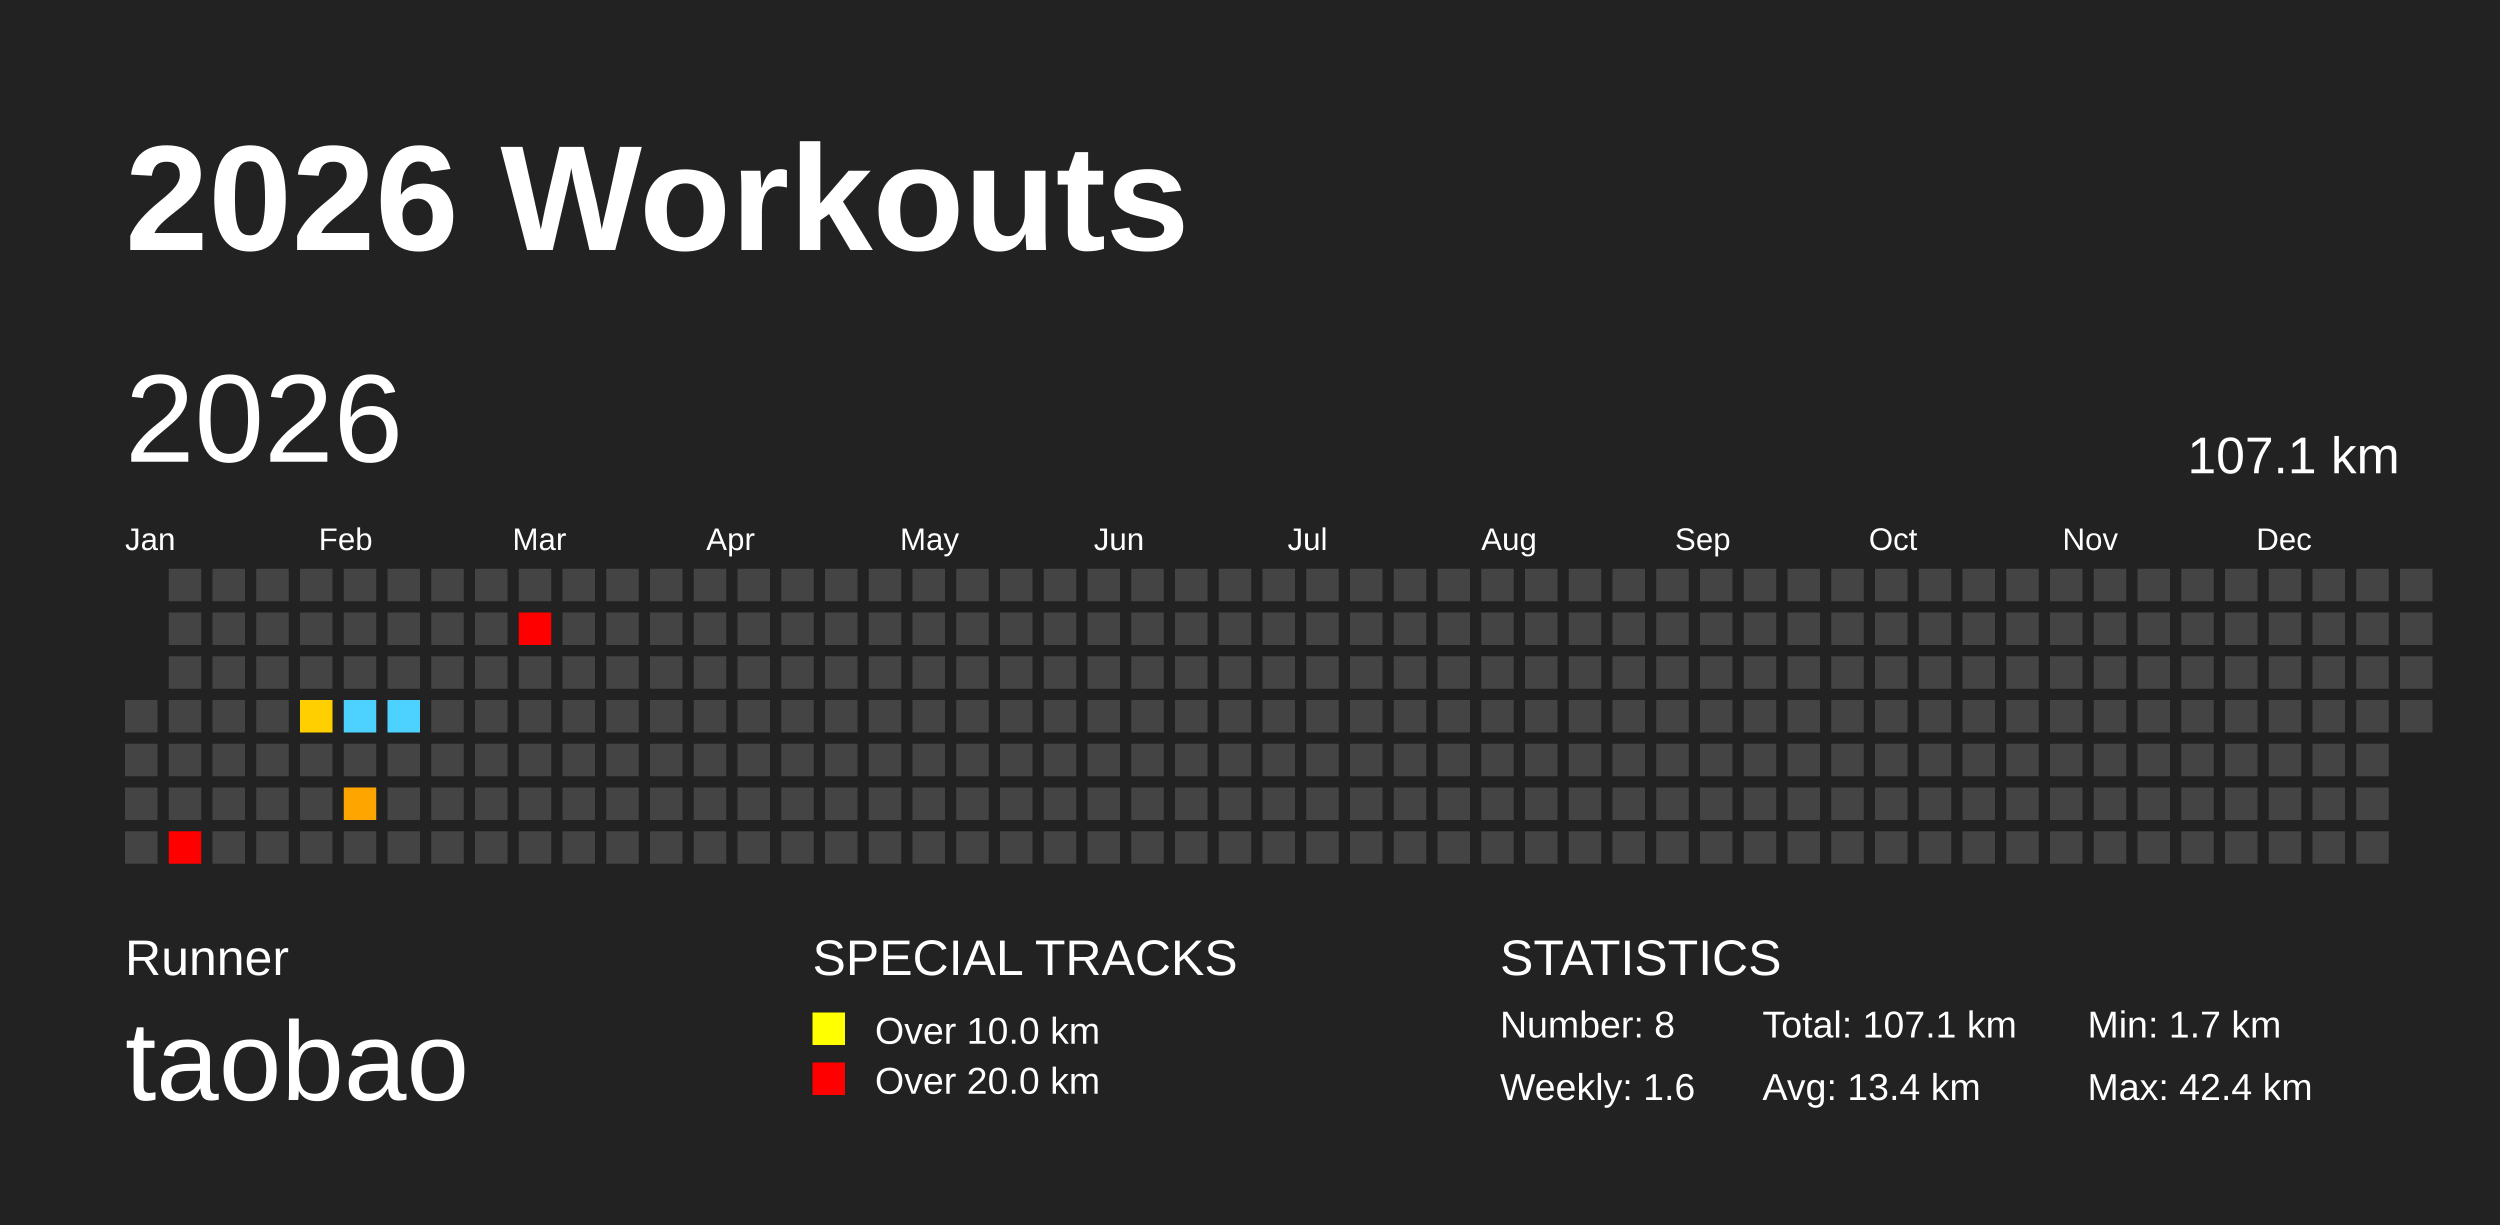
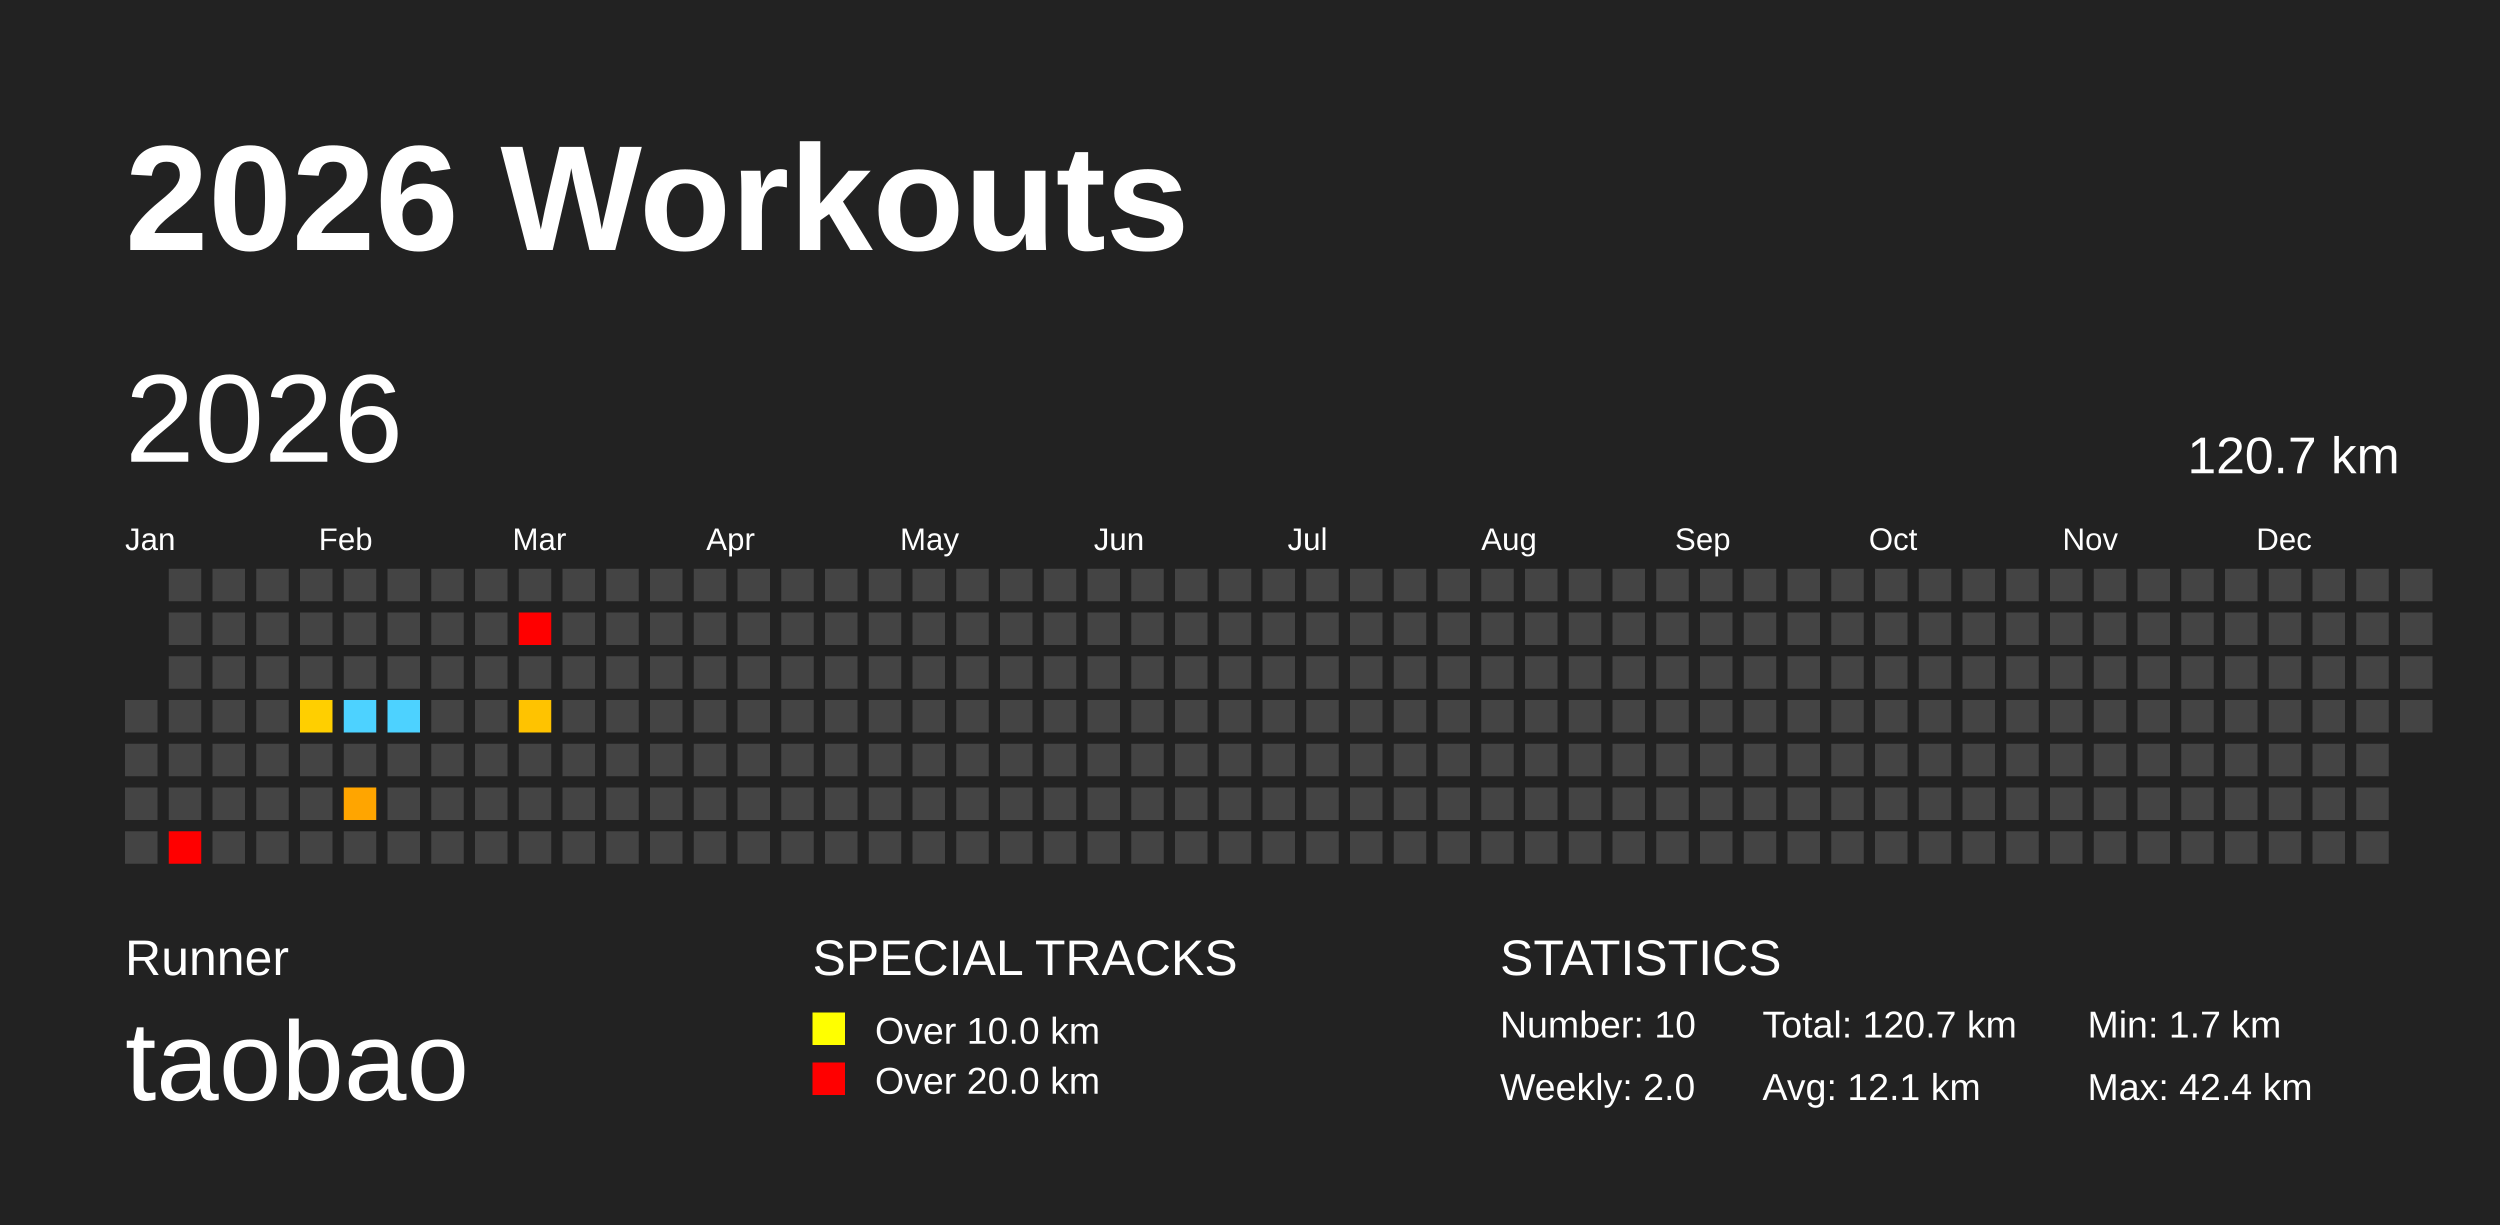
<svg xmlns="http://www.w3.org/2000/svg" baseProfile="full" height="98mm" version="1.1" viewBox="0,0,200,98" width="200mm">
  <defs />
  <rect fill="#222222" height="98" width="200" x="0" y="0" />
  <text fill="#FFFFFF" style="font-size:12px; font-family:Arial; font-weight:bold;" x="10" y="20">2026 Workouts</text>
  <text fill="#FFFFFF" style="font-size:4px; font-family:Arial" x="10" y="78">Runner</text>
  <text fill="#FFFFFF" style="font-size:9px; font-family:Arial" x="10" y="88">taobao</text>
  <text fill="#FFFFFF" style="font-size:4px; font-family:Arial" x="65" y="78">SPECIAL TRACKS</text>
  <rect fill="yellow" height="2.6" width="2.6" x="65" y="81" />
  <text fill="#FFFFFF" style="font-size:3px; font-family:Arial" x="70" y="83.5">Over 10.0 km</text>
  <rect fill="red" height="2.6" width="2.6" x="65" y="85" />
  <text fill="#FFFFFF" style="font-size:3px; font-family:Arial" x="70" y="87.5">Over 20.0 km</text>
  <text fill="#FFFFFF" style="font-size:4px; font-family:Arial" x="120" y="78">STATISTICS</text>
-   <text fill="#FFFFFF" style="font-size:3px; font-family:Arial" x="120" y="83">Number: 8</text>
-   <text fill="#FFFFFF" style="font-size:3px; font-family:Arial" x="120" y="88">Weekly: 1.6</text>
-   <text fill="#FFFFFF" style="font-size:3px; font-family:Arial" x="141" y="83">Total: 107.1 km</text>
-   <text fill="#FFFFFF" style="font-size:3px; font-family:Arial" x="141" y="88">Avg: 13.4 km</text>
+   <text fill="#FFFFFF" style="font-size:3px; font-family:Arial" x="120" y="83">Number: 10</text>
+   <text fill="#FFFFFF" style="font-size:3px; font-family:Arial" x="120" y="88">Weekly: 2.0</text>
+   <text fill="#FFFFFF" style="font-size:3px; font-family:Arial" x="141" y="83">Total: 120.7 km</text>
+   <text fill="#FFFFFF" style="font-size:3px; font-family:Arial" x="141" y="88">Avg: 12.1 km</text>
  <text fill="#FFFFFF" style="font-size:3px; font-family:Arial" x="167" y="83">Min: 1.7 km</text>
  <text fill="#FFFFFF" style="font-size:3px; font-family:Arial" x="167" y="88">Max: 42.4 km</text>
  <text dominant-baseline="hanging" fill="#FFFFFF" style="font-size:10.0px; font-family:Arial;" x="10" y="30">2026</text>
-   <text dominant-baseline="hanging" fill="#FFFFFF" style="font-size:4.125px; font-family:Arial;" x="175" y="35">107.1 km</text>
+   <text dominant-baseline="hanging" fill="#FFFFFF" style="font-size:4.125px; font-family:Arial;" x="175" y="35">120.7 km</text>
  <text fill="#FFFFFF" style="font-size:2.5px; font-family:Arial" x="10.0" y="44">Jan</text>
  <text fill="#FFFFFF" style="font-size:2.5px; font-family:Arial" x="25.5" y="44">Feb</text>
  <text fill="#FFFFFF" style="font-size:2.5px; font-family:Arial" x="41.0" y="44">Mar</text>
  <text fill="#FFFFFF" style="font-size:2.5px; font-family:Arial" x="56.5" y="44">Apr</text>
  <text fill="#FFFFFF" style="font-size:2.5px; font-family:Arial" x="72.0" y="44">May</text>
  <text fill="#FFFFFF" style="font-size:2.5px; font-family:Arial" x="87.5" y="44">Jun</text>
  <text fill="#FFFFFF" style="font-size:2.5px; font-family:Arial" x="103.0" y="44">Jul</text>
  <text fill="#FFFFFF" style="font-size:2.5px; font-family:Arial" x="118.5" y="44">Aug</text>
  <text fill="#FFFFFF" style="font-size:2.5px; font-family:Arial" x="134.0" y="44">Sep</text>
  <text fill="#FFFFFF" style="font-size:2.5px; font-family:Arial" x="149.5" y="44">Oct</text>
  <text fill="#FFFFFF" style="font-size:2.5px; font-family:Arial" x="165.0" y="44">Nov</text>
  <text fill="#FFFFFF" style="font-size:2.5px; font-family:Arial" x="180.5" y="44">Dec</text>
  <rect fill="#444444" height="2.6" width="2.6" x="10.0" y="56.0" />
  <rect fill="#444444" height="2.6" width="2.6" x="10.0" y="59.5" />
  <rect fill="#444444" height="2.6" width="2.6" x="10.0" y="63.0" />
  <rect fill="#444444" height="2.6" width="2.6" x="10.0" y="66.5" />
  <rect fill="#444444" height="2.6" width="2.6" x="13.5" y="45.5" />
  <rect fill="#444444" height="2.6" width="2.6" x="13.5" y="49.0" />
  <rect fill="#444444" height="2.6" width="2.6" x="13.5" y="52.5" />
  <rect fill="#444444" height="2.6" width="2.6" x="13.5" y="56.0" />
  <rect fill="#444444" height="2.6" width="2.6" x="13.5" y="59.5" />
  <rect fill="#444444" height="2.6" width="2.6" x="13.5" y="63.0" />
  <rect fill="red" height="2.6" width="2.6" x="13.5" y="66.5" />
  <rect fill="#444444" height="2.6" width="2.6" x="17.0" y="45.5" />
  <rect fill="#444444" height="2.6" width="2.6" x="17.0" y="49.0" />
  <rect fill="#444444" height="2.6" width="2.6" x="17.0" y="52.5" />
  <rect fill="#444444" height="2.6" width="2.6" x="17.0" y="56.0" />
  <rect fill="#444444" height="2.6" width="2.6" x="17.0" y="59.5" />
  <rect fill="#444444" height="2.6" width="2.6" x="17.0" y="63.0" />
  <rect fill="#444444" height="2.6" width="2.6" x="17.0" y="66.5" />
  <rect fill="#444444" height="2.6" width="2.6" x="20.5" y="45.5" />
  <rect fill="#444444" height="2.6" width="2.6" x="20.5" y="49.0" />
  <rect fill="#444444" height="2.6" width="2.6" x="20.5" y="52.5" />
  <rect fill="#444444" height="2.6" width="2.6" x="20.5" y="56.0" />
  <rect fill="#444444" height="2.6" width="2.6" x="20.5" y="59.5" />
  <rect fill="#444444" height="2.6" width="2.6" x="20.5" y="63.0" />
  <rect fill="#444444" height="2.6" width="2.6" x="20.5" y="66.5" />
  <rect fill="#444444" height="2.6" width="2.6" x="24.0" y="45.5" />
  <rect fill="#444444" height="2.6" width="2.6" x="24.0" y="49.0" />
  <rect fill="#444444" height="2.6" width="2.6" x="24.0" y="52.5" />
  <rect fill="#ffcf00" height="2.6" width="2.6" x="24.0" y="56.0" />
  <rect fill="#444444" height="2.6" width="2.6" x="24.0" y="59.5" />
  <rect fill="#444444" height="2.6" width="2.6" x="24.0" y="63.0" />
  <rect fill="#444444" height="2.6" width="2.6" x="24.0" y="66.5" />
  <rect fill="#444444" height="2.6" width="2.6" x="27.5" y="45.5" />
  <rect fill="#444444" height="2.6" width="2.6" x="27.5" y="49.0" />
  <rect fill="#444444" height="2.6" width="2.6" x="27.5" y="52.5" />
  <rect fill="#4dd2ff" height="2.6" width="2.6" x="27.5" y="56.0" />
  <rect fill="#444444" height="2.6" width="2.6" x="27.5" y="59.5" />
  <rect fill="#ffa500" height="2.6" width="2.6" x="27.5" y="63.0" />
  <rect fill="#444444" height="2.6" width="2.6" x="27.5" y="66.5" />
  <rect fill="#444444" height="2.6" width="2.6" x="31.0" y="45.5" />
  <rect fill="#444444" height="2.6" width="2.6" x="31.0" y="49.0" />
  <rect fill="#444444" height="2.6" width="2.6" x="31.0" y="52.5" />
  <rect fill="#4dd2ff" height="2.6" width="2.6" x="31.0" y="56.0" />
  <rect fill="#444444" height="2.6" width="2.6" x="31.0" y="59.5" />
  <rect fill="#444444" height="2.6" width="2.6" x="31.0" y="63.0" />
  <rect fill="#444444" height="2.6" width="2.6" x="31.0" y="66.5" />
  <rect fill="#444444" height="2.6" width="2.6" x="34.5" y="45.5" />
  <rect fill="#444444" height="2.6" width="2.6" x="34.5" y="49.0" />
  <rect fill="#444444" height="2.6" width="2.6" x="34.5" y="52.5" />
  <rect fill="#444444" height="2.6" width="2.6" x="34.5" y="56.0" />
  <rect fill="#444444" height="2.6" width="2.6" x="34.5" y="59.5" />
  <rect fill="#444444" height="2.6" width="2.6" x="34.5" y="63.0" />
  <rect fill="#444444" height="2.6" width="2.6" x="34.5" y="66.5" />
  <rect fill="#444444" height="2.6" width="2.6" x="38.0" y="45.5" />
  <rect fill="#444444" height="2.6" width="2.6" x="38.0" y="49.0" />
  <rect fill="#444444" height="2.6" width="2.6" x="38.0" y="52.5" />
  <rect fill="#444444" height="2.6" width="2.6" x="38.0" y="56.0" />
  <rect fill="#444444" height="2.6" width="2.6" x="38.0" y="59.5" />
  <rect fill="#444444" height="2.6" width="2.6" x="38.0" y="63.0" />
  <rect fill="#444444" height="2.6" width="2.6" x="38.0" y="66.5" />
  <rect fill="#444444" height="2.6" width="2.6" x="41.5" y="45.5" />
  <rect fill="red" height="2.6" width="2.6" x="41.5" y="49.0" />
  <rect fill="#444444" height="2.6" width="2.6" x="41.5" y="52.5" />
-   <rect fill="#444444" height="2.6" width="2.6" x="41.5" y="56.0" />
+   <rect fill="#ffc300" height="2.6" width="2.6" x="41.5" y="56.0" />
  <rect fill="#444444" height="2.6" width="2.6" x="41.5" y="59.5" />
  <rect fill="#444444" height="2.6" width="2.6" x="41.5" y="63.0" />
  <rect fill="#444444" height="2.6" width="2.6" x="41.5" y="66.5" />
  <rect fill="#444444" height="2.6" width="2.6" x="45.0" y="45.5" />
  <rect fill="#444444" height="2.6" width="2.6" x="45.0" y="49.0" />
  <rect fill="#444444" height="2.6" width="2.6" x="45.0" y="52.5" />
  <rect fill="#444444" height="2.6" width="2.6" x="45.0" y="56.0" />
  <rect fill="#444444" height="2.6" width="2.6" x="45.0" y="59.5" />
  <rect fill="#444444" height="2.6" width="2.6" x="45.0" y="63.0" />
  <rect fill="#444444" height="2.6" width="2.6" x="45.0" y="66.5" />
  <rect fill="#444444" height="2.6" width="2.6" x="48.5" y="45.5" />
  <rect fill="#444444" height="2.6" width="2.6" x="48.5" y="49.0" />
  <rect fill="#444444" height="2.6" width="2.6" x="48.5" y="52.5" />
  <rect fill="#444444" height="2.6" width="2.6" x="48.5" y="56.0" />
  <rect fill="#444444" height="2.6" width="2.6" x="48.5" y="59.5" />
  <rect fill="#444444" height="2.6" width="2.6" x="48.5" y="63.0" />
  <rect fill="#444444" height="2.6" width="2.6" x="48.5" y="66.5" />
  <rect fill="#444444" height="2.6" width="2.6" x="52.0" y="45.5" />
  <rect fill="#444444" height="2.6" width="2.6" x="52.0" y="49.0" />
  <rect fill="#444444" height="2.6" width="2.6" x="52.0" y="52.5" />
  <rect fill="#444444" height="2.6" width="2.6" x="52.0" y="56.0" />
  <rect fill="#444444" height="2.6" width="2.6" x="52.0" y="59.5" />
  <rect fill="#444444" height="2.6" width="2.6" x="52.0" y="63.0" />
  <rect fill="#444444" height="2.6" width="2.6" x="52.0" y="66.5" />
  <rect fill="#444444" height="2.6" width="2.6" x="55.5" y="45.5" />
  <rect fill="#444444" height="2.6" width="2.6" x="55.5" y="49.0" />
  <rect fill="#444444" height="2.6" width="2.6" x="55.5" y="52.5" />
  <rect fill="#444444" height="2.6" width="2.6" x="55.5" y="56.0" />
  <rect fill="#444444" height="2.6" width="2.6" x="55.5" y="59.5" />
  <rect fill="#444444" height="2.6" width="2.6" x="55.5" y="63.0" />
  <rect fill="#444444" height="2.6" width="2.6" x="55.5" y="66.5" />
  <rect fill="#444444" height="2.6" width="2.6" x="59.0" y="45.5" />
  <rect fill="#444444" height="2.6" width="2.6" x="59.0" y="49.0" />
  <rect fill="#444444" height="2.6" width="2.6" x="59.0" y="52.5" />
  <rect fill="#444444" height="2.6" width="2.6" x="59.0" y="56.0" />
  <rect fill="#444444" height="2.6" width="2.6" x="59.0" y="59.5" />
  <rect fill="#444444" height="2.6" width="2.6" x="59.0" y="63.0" />
  <rect fill="#444444" height="2.6" width="2.6" x="59.0" y="66.5" />
  <rect fill="#444444" height="2.6" width="2.6" x="62.5" y="45.5" />
  <rect fill="#444444" height="2.6" width="2.6" x="62.5" y="49.0" />
  <rect fill="#444444" height="2.6" width="2.6" x="62.5" y="52.5" />
  <rect fill="#444444" height="2.6" width="2.6" x="62.5" y="56.0" />
  <rect fill="#444444" height="2.6" width="2.6" x="62.5" y="59.5" />
  <rect fill="#444444" height="2.6" width="2.6" x="62.5" y="63.0" />
  <rect fill="#444444" height="2.6" width="2.6" x="62.5" y="66.5" />
  <rect fill="#444444" height="2.6" width="2.6" x="66.0" y="45.5" />
  <rect fill="#444444" height="2.6" width="2.6" x="66.0" y="49.0" />
  <rect fill="#444444" height="2.6" width="2.6" x="66.0" y="52.5" />
  <rect fill="#444444" height="2.6" width="2.6" x="66.0" y="56.0" />
  <rect fill="#444444" height="2.6" width="2.6" x="66.0" y="59.5" />
  <rect fill="#444444" height="2.6" width="2.6" x="66.0" y="63.0" />
  <rect fill="#444444" height="2.6" width="2.6" x="66.0" y="66.5" />
  <rect fill="#444444" height="2.6" width="2.6" x="69.5" y="45.5" />
  <rect fill="#444444" height="2.6" width="2.6" x="69.5" y="49.0" />
  <rect fill="#444444" height="2.6" width="2.6" x="69.5" y="52.5" />
  <rect fill="#444444" height="2.6" width="2.6" x="69.5" y="56.0" />
  <rect fill="#444444" height="2.6" width="2.6" x="69.5" y="59.5" />
  <rect fill="#444444" height="2.6" width="2.6" x="69.5" y="63.0" />
  <rect fill="#444444" height="2.6" width="2.6" x="69.5" y="66.5" />
  <rect fill="#444444" height="2.6" width="2.6" x="73.0" y="45.5" />
  <rect fill="#444444" height="2.6" width="2.6" x="73.0" y="49.0" />
  <rect fill="#444444" height="2.6" width="2.6" x="73.0" y="52.5" />
  <rect fill="#444444" height="2.6" width="2.6" x="73.0" y="56.0" />
  <rect fill="#444444" height="2.6" width="2.6" x="73.0" y="59.5" />
  <rect fill="#444444" height="2.6" width="2.6" x="73.0" y="63.0" />
  <rect fill="#444444" height="2.6" width="2.6" x="73.0" y="66.5" />
  <rect fill="#444444" height="2.6" width="2.6" x="76.5" y="45.5" />
  <rect fill="#444444" height="2.6" width="2.6" x="76.5" y="49.0" />
  <rect fill="#444444" height="2.6" width="2.6" x="76.5" y="52.5" />
  <rect fill="#444444" height="2.6" width="2.6" x="76.5" y="56.0" />
  <rect fill="#444444" height="2.6" width="2.6" x="76.5" y="59.5" />
  <rect fill="#444444" height="2.6" width="2.6" x="76.5" y="63.0" />
  <rect fill="#444444" height="2.6" width="2.6" x="76.5" y="66.5" />
  <rect fill="#444444" height="2.6" width="2.6" x="80.0" y="45.5" />
  <rect fill="#444444" height="2.6" width="2.6" x="80.0" y="49.0" />
  <rect fill="#444444" height="2.6" width="2.6" x="80.0" y="52.5" />
  <rect fill="#444444" height="2.6" width="2.6" x="80.0" y="56.0" />
  <rect fill="#444444" height="2.6" width="2.6" x="80.0" y="59.5" />
  <rect fill="#444444" height="2.6" width="2.6" x="80.0" y="63.0" />
  <rect fill="#444444" height="2.6" width="2.6" x="80.0" y="66.5" />
  <rect fill="#444444" height="2.6" width="2.6" x="83.5" y="45.5" />
  <rect fill="#444444" height="2.6" width="2.6" x="83.5" y="49.0" />
  <rect fill="#444444" height="2.6" width="2.6" x="83.5" y="52.5" />
  <rect fill="#444444" height="2.6" width="2.6" x="83.5" y="56.0" />
  <rect fill="#444444" height="2.6" width="2.6" x="83.5" y="59.5" />
  <rect fill="#444444" height="2.6" width="2.6" x="83.5" y="63.0" />
  <rect fill="#444444" height="2.6" width="2.6" x="83.5" y="66.5" />
  <rect fill="#444444" height="2.6" width="2.6" x="87.0" y="45.5" />
  <rect fill="#444444" height="2.6" width="2.6" x="87.0" y="49.0" />
  <rect fill="#444444" height="2.6" width="2.6" x="87.0" y="52.5" />
  <rect fill="#444444" height="2.6" width="2.6" x="87.0" y="56.0" />
  <rect fill="#444444" height="2.6" width="2.6" x="87.0" y="59.5" />
  <rect fill="#444444" height="2.6" width="2.6" x="87.0" y="63.0" />
  <rect fill="#444444" height="2.6" width="2.6" x="87.0" y="66.5" />
  <rect fill="#444444" height="2.6" width="2.6" x="90.5" y="45.5" />
  <rect fill="#444444" height="2.6" width="2.6" x="90.5" y="49.0" />
  <rect fill="#444444" height="2.6" width="2.6" x="90.5" y="52.5" />
  <rect fill="#444444" height="2.6" width="2.6" x="90.5" y="56.0" />
  <rect fill="#444444" height="2.6" width="2.6" x="90.5" y="59.5" />
  <rect fill="#444444" height="2.6" width="2.6" x="90.5" y="63.0" />
  <rect fill="#444444" height="2.6" width="2.6" x="90.5" y="66.5" />
  <rect fill="#444444" height="2.6" width="2.6" x="94.0" y="45.5" />
  <rect fill="#444444" height="2.6" width="2.6" x="94.0" y="49.0" />
  <rect fill="#444444" height="2.6" width="2.6" x="94.0" y="52.5" />
  <rect fill="#444444" height="2.6" width="2.6" x="94.0" y="56.0" />
  <rect fill="#444444" height="2.6" width="2.6" x="94.0" y="59.5" />
  <rect fill="#444444" height="2.6" width="2.6" x="94.0" y="63.0" />
  <rect fill="#444444" height="2.6" width="2.6" x="94.0" y="66.5" />
  <rect fill="#444444" height="2.6" width="2.6" x="97.5" y="45.5" />
  <rect fill="#444444" height="2.6" width="2.6" x="97.5" y="49.0" />
  <rect fill="#444444" height="2.6" width="2.6" x="97.5" y="52.5" />
  <rect fill="#444444" height="2.6" width="2.6" x="97.5" y="56.0" />
  <rect fill="#444444" height="2.6" width="2.6" x="97.5" y="59.5" />
  <rect fill="#444444" height="2.6" width="2.6" x="97.5" y="63.0" />
  <rect fill="#444444" height="2.6" width="2.6" x="97.5" y="66.5" />
  <rect fill="#444444" height="2.6" width="2.6" x="101.0" y="45.5" />
  <rect fill="#444444" height="2.6" width="2.6" x="101.0" y="49.0" />
  <rect fill="#444444" height="2.6" width="2.6" x="101.0" y="52.5" />
  <rect fill="#444444" height="2.6" width="2.6" x="101.0" y="56.0" />
  <rect fill="#444444" height="2.6" width="2.6" x="101.0" y="59.5" />
  <rect fill="#444444" height="2.6" width="2.6" x="101.0" y="63.0" />
  <rect fill="#444444" height="2.6" width="2.6" x="101.0" y="66.5" />
  <rect fill="#444444" height="2.6" width="2.6" x="104.5" y="45.5" />
  <rect fill="#444444" height="2.6" width="2.6" x="104.5" y="49.0" />
  <rect fill="#444444" height="2.6" width="2.6" x="104.5" y="52.5" />
  <rect fill="#444444" height="2.6" width="2.6" x="104.5" y="56.0" />
  <rect fill="#444444" height="2.6" width="2.6" x="104.5" y="59.5" />
  <rect fill="#444444" height="2.6" width="2.6" x="104.5" y="63.0" />
  <rect fill="#444444" height="2.6" width="2.6" x="104.5" y="66.5" />
  <rect fill="#444444" height="2.6" width="2.6" x="108.0" y="45.5" />
  <rect fill="#444444" height="2.6" width="2.6" x="108.0" y="49.0" />
  <rect fill="#444444" height="2.6" width="2.6" x="108.0" y="52.5" />
  <rect fill="#444444" height="2.6" width="2.6" x="108.0" y="56.0" />
  <rect fill="#444444" height="2.6" width="2.6" x="108.0" y="59.5" />
  <rect fill="#444444" height="2.6" width="2.6" x="108.0" y="63.0" />
  <rect fill="#444444" height="2.6" width="2.6" x="108.0" y="66.5" />
  <rect fill="#444444" height="2.6" width="2.6" x="111.5" y="45.5" />
  <rect fill="#444444" height="2.6" width="2.6" x="111.5" y="49.0" />
  <rect fill="#444444" height="2.6" width="2.6" x="111.5" y="52.5" />
  <rect fill="#444444" height="2.6" width="2.6" x="111.5" y="56.0" />
  <rect fill="#444444" height="2.6" width="2.6" x="111.5" y="59.5" />
  <rect fill="#444444" height="2.6" width="2.6" x="111.5" y="63.0" />
  <rect fill="#444444" height="2.6" width="2.6" x="111.5" y="66.5" />
  <rect fill="#444444" height="2.6" width="2.6" x="115.0" y="45.5" />
  <rect fill="#444444" height="2.6" width="2.6" x="115.0" y="49.0" />
  <rect fill="#444444" height="2.6" width="2.6" x="115.0" y="52.5" />
  <rect fill="#444444" height="2.6" width="2.6" x="115.0" y="56.0" />
  <rect fill="#444444" height="2.6" width="2.6" x="115.0" y="59.5" />
  <rect fill="#444444" height="2.6" width="2.6" x="115.0" y="63.0" />
  <rect fill="#444444" height="2.6" width="2.6" x="115.0" y="66.5" />
  <rect fill="#444444" height="2.6" width="2.6" x="118.5" y="45.5" />
  <rect fill="#444444" height="2.6" width="2.6" x="118.5" y="49.0" />
  <rect fill="#444444" height="2.6" width="2.6" x="118.5" y="52.5" />
  <rect fill="#444444" height="2.6" width="2.6" x="118.5" y="56.0" />
  <rect fill="#444444" height="2.6" width="2.6" x="118.5" y="59.5" />
  <rect fill="#444444" height="2.6" width="2.6" x="118.5" y="63.0" />
  <rect fill="#444444" height="2.6" width="2.6" x="118.5" y="66.5" />
  <rect fill="#444444" height="2.6" width="2.6" x="122.0" y="45.5" />
  <rect fill="#444444" height="2.6" width="2.6" x="122.0" y="49.0" />
  <rect fill="#444444" height="2.6" width="2.6" x="122.0" y="52.5" />
  <rect fill="#444444" height="2.6" width="2.6" x="122.0" y="56.0" />
  <rect fill="#444444" height="2.6" width="2.6" x="122.0" y="59.5" />
  <rect fill="#444444" height="2.6" width="2.6" x="122.0" y="63.0" />
  <rect fill="#444444" height="2.6" width="2.6" x="122.0" y="66.5" />
  <rect fill="#444444" height="2.6" width="2.6" x="125.5" y="45.5" />
  <rect fill="#444444" height="2.6" width="2.6" x="125.5" y="49.0" />
  <rect fill="#444444" height="2.6" width="2.6" x="125.5" y="52.5" />
  <rect fill="#444444" height="2.6" width="2.6" x="125.5" y="56.0" />
  <rect fill="#444444" height="2.6" width="2.6" x="125.5" y="59.5" />
  <rect fill="#444444" height="2.6" width="2.6" x="125.5" y="63.0" />
  <rect fill="#444444" height="2.6" width="2.6" x="125.5" y="66.5" />
  <rect fill="#444444" height="2.6" width="2.6" x="129.0" y="45.5" />
  <rect fill="#444444" height="2.6" width="2.6" x="129.0" y="49.0" />
  <rect fill="#444444" height="2.6" width="2.6" x="129.0" y="52.5" />
  <rect fill="#444444" height="2.6" width="2.6" x="129.0" y="56.0" />
  <rect fill="#444444" height="2.6" width="2.6" x="129.0" y="59.5" />
  <rect fill="#444444" height="2.6" width="2.6" x="129.0" y="63.0" />
  <rect fill="#444444" height="2.6" width="2.6" x="129.0" y="66.5" />
  <rect fill="#444444" height="2.6" width="2.6" x="132.5" y="45.5" />
  <rect fill="#444444" height="2.6" width="2.6" x="132.5" y="49.0" />
  <rect fill="#444444" height="2.6" width="2.6" x="132.5" y="52.5" />
  <rect fill="#444444" height="2.6" width="2.6" x="132.5" y="56.0" />
  <rect fill="#444444" height="2.6" width="2.6" x="132.5" y="59.5" />
  <rect fill="#444444" height="2.6" width="2.6" x="132.5" y="63.0" />
  <rect fill="#444444" height="2.6" width="2.6" x="132.5" y="66.5" />
  <rect fill="#444444" height="2.6" width="2.6" x="136.0" y="45.5" />
  <rect fill="#444444" height="2.6" width="2.6" x="136.0" y="49.0" />
  <rect fill="#444444" height="2.6" width="2.6" x="136.0" y="52.5" />
  <rect fill="#444444" height="2.6" width="2.6" x="136.0" y="56.0" />
  <rect fill="#444444" height="2.6" width="2.6" x="136.0" y="59.5" />
  <rect fill="#444444" height="2.6" width="2.6" x="136.0" y="63.0" />
  <rect fill="#444444" height="2.6" width="2.6" x="136.0" y="66.5" />
  <rect fill="#444444" height="2.6" width="2.6" x="139.5" y="45.5" />
  <rect fill="#444444" height="2.6" width="2.6" x="139.5" y="49.0" />
  <rect fill="#444444" height="2.6" width="2.6" x="139.5" y="52.5" />
  <rect fill="#444444" height="2.6" width="2.6" x="139.5" y="56.0" />
  <rect fill="#444444" height="2.6" width="2.6" x="139.5" y="59.5" />
  <rect fill="#444444" height="2.6" width="2.6" x="139.5" y="63.0" />
  <rect fill="#444444" height="2.6" width="2.6" x="139.5" y="66.5" />
  <rect fill="#444444" height="2.6" width="2.6" x="143.0" y="45.5" />
  <rect fill="#444444" height="2.6" width="2.6" x="143.0" y="49.0" />
  <rect fill="#444444" height="2.6" width="2.6" x="143.0" y="52.5" />
  <rect fill="#444444" height="2.6" width="2.6" x="143.0" y="56.0" />
  <rect fill="#444444" height="2.6" width="2.6" x="143.0" y="59.5" />
  <rect fill="#444444" height="2.6" width="2.6" x="143.0" y="63.0" />
  <rect fill="#444444" height="2.6" width="2.6" x="143.0" y="66.5" />
  <rect fill="#444444" height="2.6" width="2.6" x="146.5" y="45.5" />
  <rect fill="#444444" height="2.6" width="2.6" x="146.5" y="49.0" />
  <rect fill="#444444" height="2.6" width="2.6" x="146.5" y="52.5" />
  <rect fill="#444444" height="2.6" width="2.6" x="146.5" y="56.0" />
  <rect fill="#444444" height="2.6" width="2.6" x="146.5" y="59.5" />
  <rect fill="#444444" height="2.6" width="2.6" x="146.5" y="63.0" />
  <rect fill="#444444" height="2.6" width="2.6" x="146.5" y="66.5" />
  <rect fill="#444444" height="2.6" width="2.6" x="150.0" y="45.5" />
  <rect fill="#444444" height="2.6" width="2.6" x="150.0" y="49.0" />
  <rect fill="#444444" height="2.6" width="2.6" x="150.0" y="52.5" />
  <rect fill="#444444" height="2.6" width="2.6" x="150.0" y="56.0" />
  <rect fill="#444444" height="2.6" width="2.6" x="150.0" y="59.5" />
  <rect fill="#444444" height="2.6" width="2.6" x="150.0" y="63.0" />
  <rect fill="#444444" height="2.6" width="2.6" x="150.0" y="66.5" />
  <rect fill="#444444" height="2.6" width="2.6" x="153.5" y="45.5" />
  <rect fill="#444444" height="2.6" width="2.6" x="153.5" y="49.0" />
  <rect fill="#444444" height="2.6" width="2.6" x="153.5" y="52.5" />
  <rect fill="#444444" height="2.6" width="2.6" x="153.5" y="56.0" />
  <rect fill="#444444" height="2.6" width="2.6" x="153.5" y="59.5" />
  <rect fill="#444444" height="2.6" width="2.6" x="153.5" y="63.0" />
  <rect fill="#444444" height="2.6" width="2.6" x="153.5" y="66.5" />
  <rect fill="#444444" height="2.6" width="2.6" x="157.0" y="45.5" />
  <rect fill="#444444" height="2.6" width="2.6" x="157.0" y="49.0" />
  <rect fill="#444444" height="2.6" width="2.6" x="157.0" y="52.5" />
  <rect fill="#444444" height="2.6" width="2.6" x="157.0" y="56.0" />
  <rect fill="#444444" height="2.6" width="2.6" x="157.0" y="59.5" />
  <rect fill="#444444" height="2.6" width="2.6" x="157.0" y="63.0" />
  <rect fill="#444444" height="2.6" width="2.6" x="157.0" y="66.5" />
  <rect fill="#444444" height="2.6" width="2.6" x="160.5" y="45.5" />
  <rect fill="#444444" height="2.6" width="2.6" x="160.5" y="49.0" />
  <rect fill="#444444" height="2.6" width="2.6" x="160.5" y="52.5" />
  <rect fill="#444444" height="2.6" width="2.6" x="160.5" y="56.0" />
  <rect fill="#444444" height="2.6" width="2.6" x="160.5" y="59.5" />
  <rect fill="#444444" height="2.6" width="2.6" x="160.5" y="63.0" />
  <rect fill="#444444" height="2.6" width="2.6" x="160.5" y="66.5" />
  <rect fill="#444444" height="2.6" width="2.6" x="164.0" y="45.5" />
  <rect fill="#444444" height="2.6" width="2.6" x="164.0" y="49.0" />
  <rect fill="#444444" height="2.6" width="2.6" x="164.0" y="52.5" />
  <rect fill="#444444" height="2.6" width="2.6" x="164.0" y="56.0" />
  <rect fill="#444444" height="2.6" width="2.6" x="164.0" y="59.5" />
  <rect fill="#444444" height="2.6" width="2.6" x="164.0" y="63.0" />
  <rect fill="#444444" height="2.6" width="2.6" x="164.0" y="66.5" />
  <rect fill="#444444" height="2.6" width="2.6" x="167.5" y="45.5" />
  <rect fill="#444444" height="2.6" width="2.6" x="167.5" y="49.0" />
  <rect fill="#444444" height="2.6" width="2.6" x="167.5" y="52.5" />
  <rect fill="#444444" height="2.6" width="2.6" x="167.5" y="56.0" />
  <rect fill="#444444" height="2.6" width="2.6" x="167.5" y="59.5" />
  <rect fill="#444444" height="2.6" width="2.6" x="167.5" y="63.0" />
  <rect fill="#444444" height="2.6" width="2.6" x="167.5" y="66.5" />
  <rect fill="#444444" height="2.6" width="2.6" x="171.0" y="45.5" />
  <rect fill="#444444" height="2.6" width="2.6" x="171.0" y="49.0" />
  <rect fill="#444444" height="2.6" width="2.6" x="171.0" y="52.5" />
  <rect fill="#444444" height="2.6" width="2.6" x="171.0" y="56.0" />
  <rect fill="#444444" height="2.6" width="2.6" x="171.0" y="59.5" />
  <rect fill="#444444" height="2.6" width="2.6" x="171.0" y="63.0" />
  <rect fill="#444444" height="2.6" width="2.6" x="171.0" y="66.5" />
  <rect fill="#444444" height="2.6" width="2.6" x="174.5" y="45.5" />
  <rect fill="#444444" height="2.6" width="2.6" x="174.5" y="49.0" />
  <rect fill="#444444" height="2.6" width="2.6" x="174.5" y="52.5" />
  <rect fill="#444444" height="2.6" width="2.6" x="174.5" y="56.0" />
  <rect fill="#444444" height="2.6" width="2.6" x="174.5" y="59.5" />
  <rect fill="#444444" height="2.6" width="2.6" x="174.5" y="63.0" />
  <rect fill="#444444" height="2.6" width="2.6" x="174.5" y="66.5" />
  <rect fill="#444444" height="2.6" width="2.6" x="178.0" y="45.5" />
  <rect fill="#444444" height="2.6" width="2.6" x="178.0" y="49.0" />
  <rect fill="#444444" height="2.6" width="2.6" x="178.0" y="52.5" />
  <rect fill="#444444" height="2.6" width="2.6" x="178.0" y="56.0" />
  <rect fill="#444444" height="2.6" width="2.6" x="178.0" y="59.5" />
  <rect fill="#444444" height="2.6" width="2.6" x="178.0" y="63.0" />
  <rect fill="#444444" height="2.6" width="2.6" x="178.0" y="66.5" />
  <rect fill="#444444" height="2.6" width="2.6" x="181.5" y="45.5" />
  <rect fill="#444444" height="2.6" width="2.6" x="181.5" y="49.0" />
  <rect fill="#444444" height="2.6" width="2.6" x="181.5" y="52.5" />
  <rect fill="#444444" height="2.6" width="2.6" x="181.5" y="56.0" />
  <rect fill="#444444" height="2.6" width="2.6" x="181.5" y="59.5" />
  <rect fill="#444444" height="2.6" width="2.6" x="181.5" y="63.0" />
  <rect fill="#444444" height="2.6" width="2.6" x="181.5" y="66.5" />
  <rect fill="#444444" height="2.6" width="2.6" x="185.0" y="45.5" />
  <rect fill="#444444" height="2.6" width="2.6" x="185.0" y="49.0" />
  <rect fill="#444444" height="2.6" width="2.6" x="185.0" y="52.5" />
  <rect fill="#444444" height="2.6" width="2.6" x="185.0" y="56.0" />
  <rect fill="#444444" height="2.6" width="2.6" x="185.0" y="59.5" />
  <rect fill="#444444" height="2.6" width="2.6" x="185.0" y="63.0" />
  <rect fill="#444444" height="2.6" width="2.6" x="185.0" y="66.5" />
  <rect fill="#444444" height="2.6" width="2.6" x="188.5" y="45.5" />
  <rect fill="#444444" height="2.6" width="2.6" x="188.5" y="49.0" />
  <rect fill="#444444" height="2.6" width="2.6" x="188.5" y="52.5" />
  <rect fill="#444444" height="2.6" width="2.6" x="188.5" y="56.0" />
  <rect fill="#444444" height="2.6" width="2.6" x="188.5" y="59.5" />
  <rect fill="#444444" height="2.6" width="2.6" x="188.5" y="63.0" />
  <rect fill="#444444" height="2.6" width="2.6" x="188.5" y="66.5" />
  <rect fill="#444444" height="2.6" width="2.6" x="192.0" y="45.5" />
  <rect fill="#444444" height="2.6" width="2.6" x="192.0" y="49.0" />
  <rect fill="#444444" height="2.6" width="2.6" x="192.0" y="52.5" />
  <rect fill="#444444" height="2.6" width="2.6" x="192.0" y="56.0" />
</svg>
